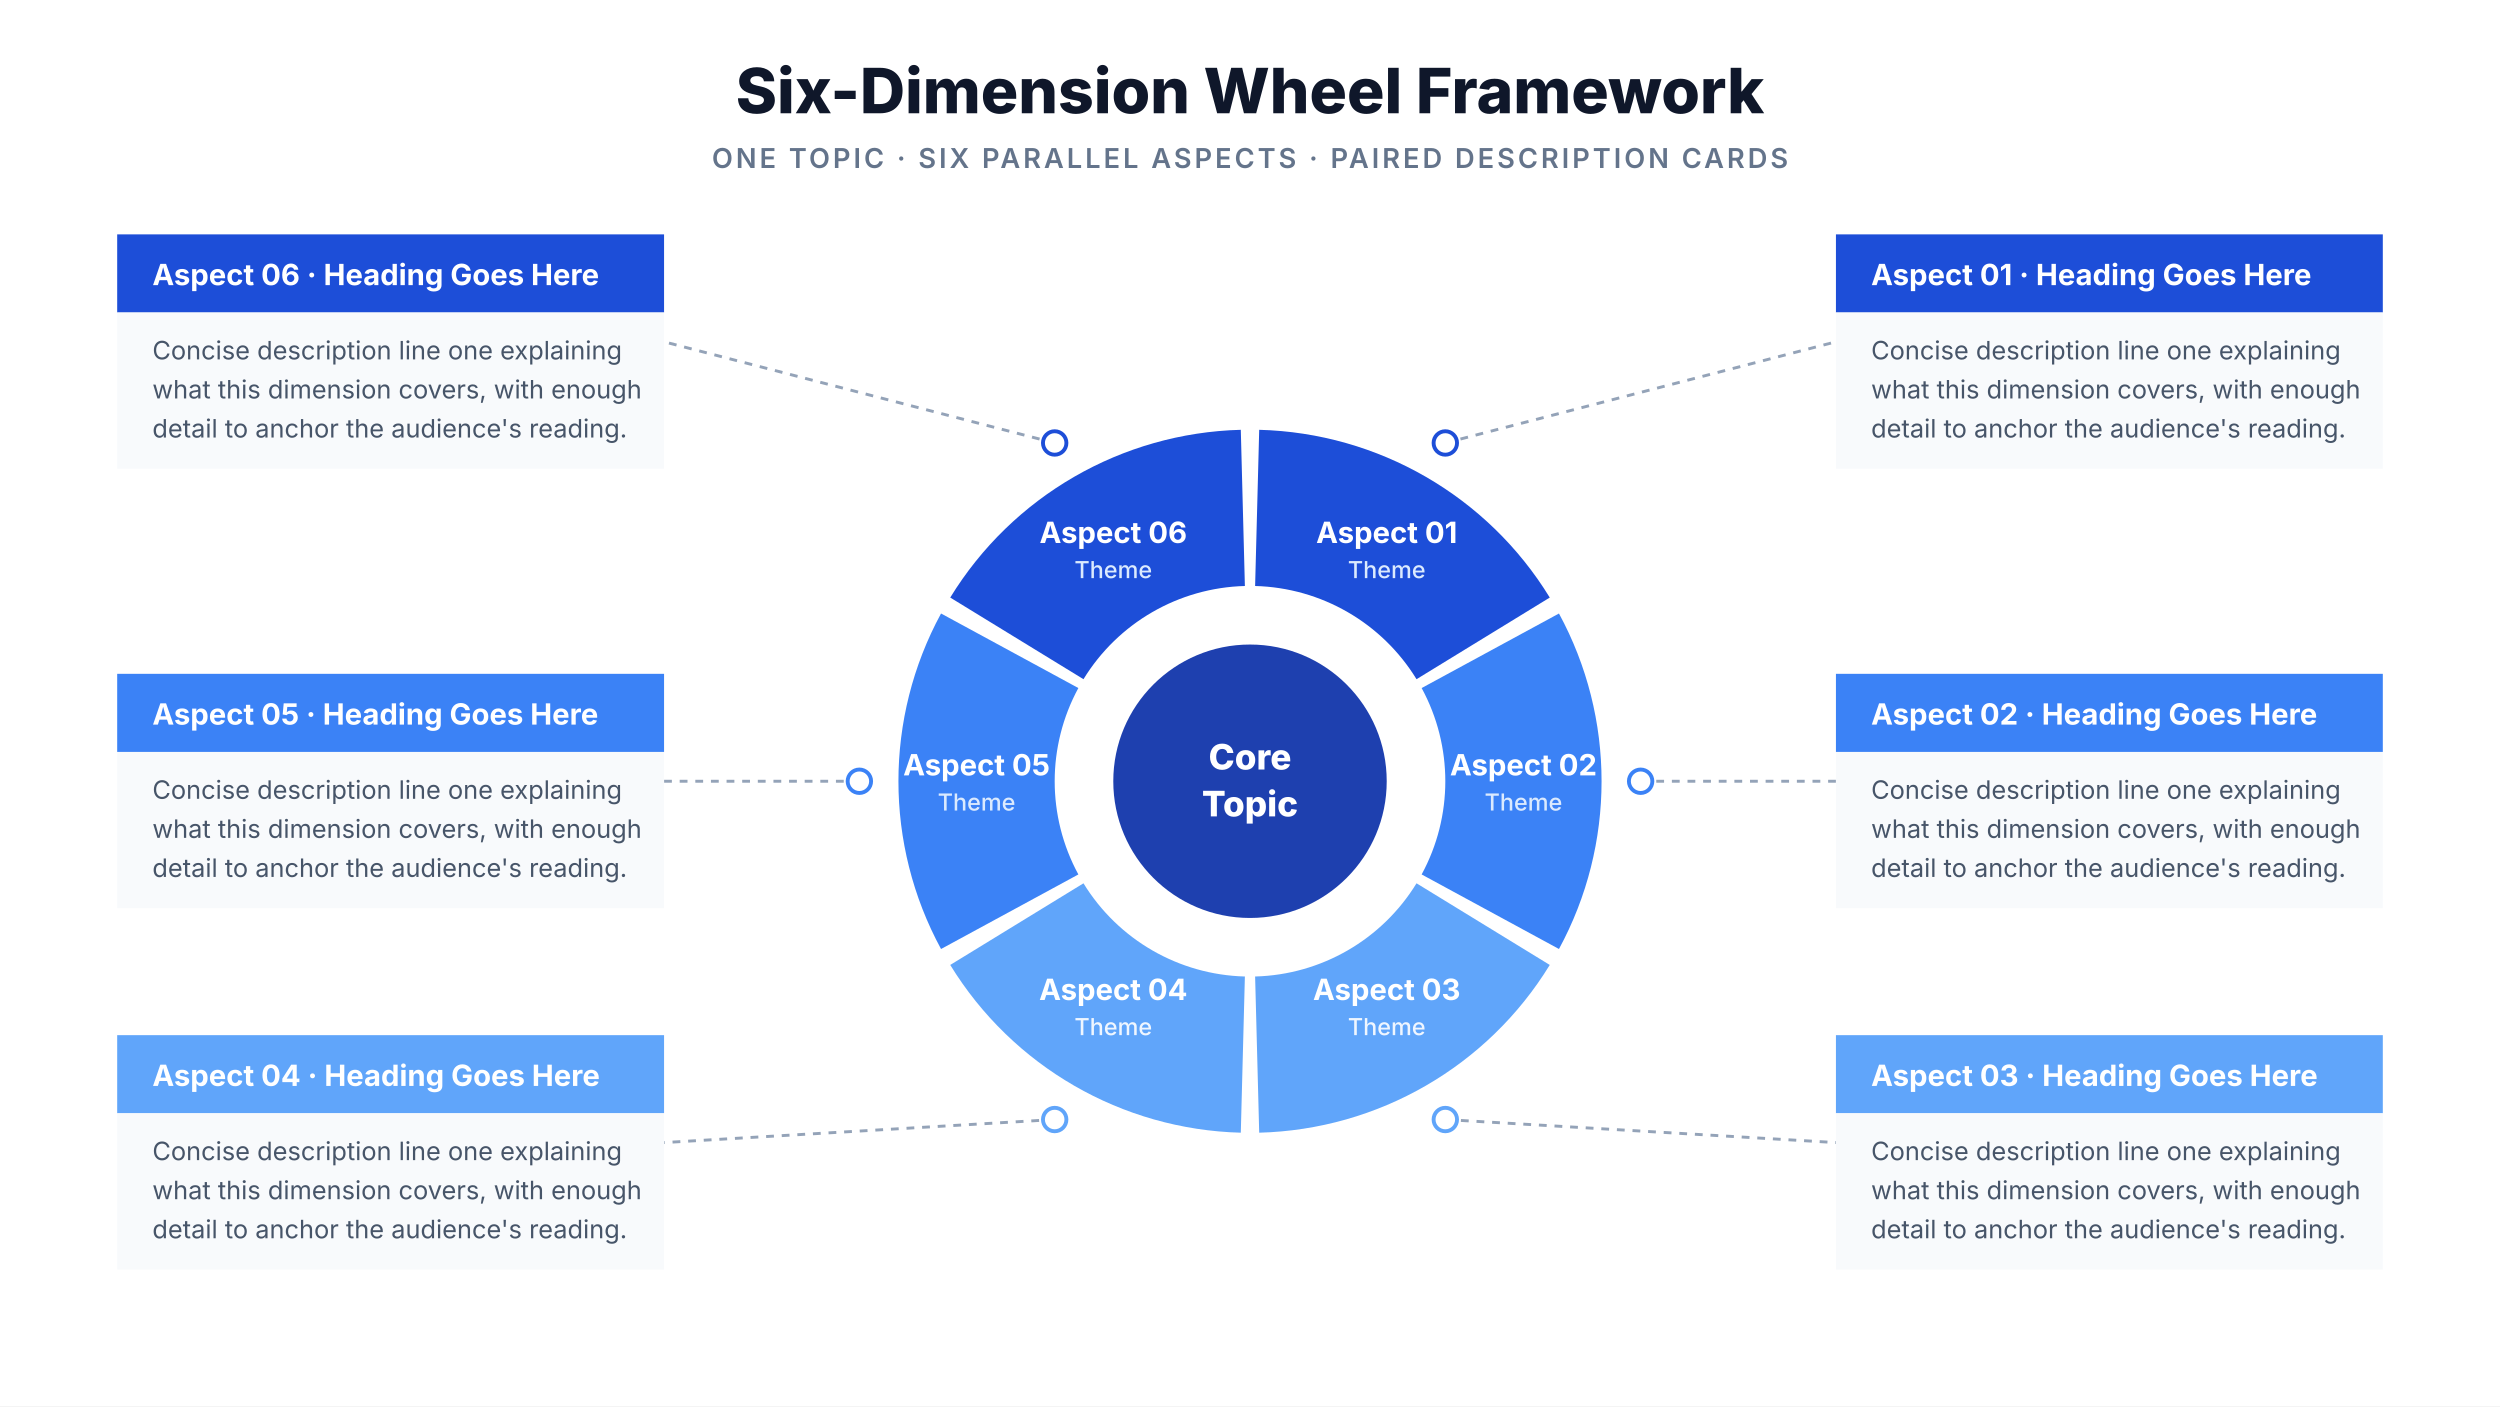
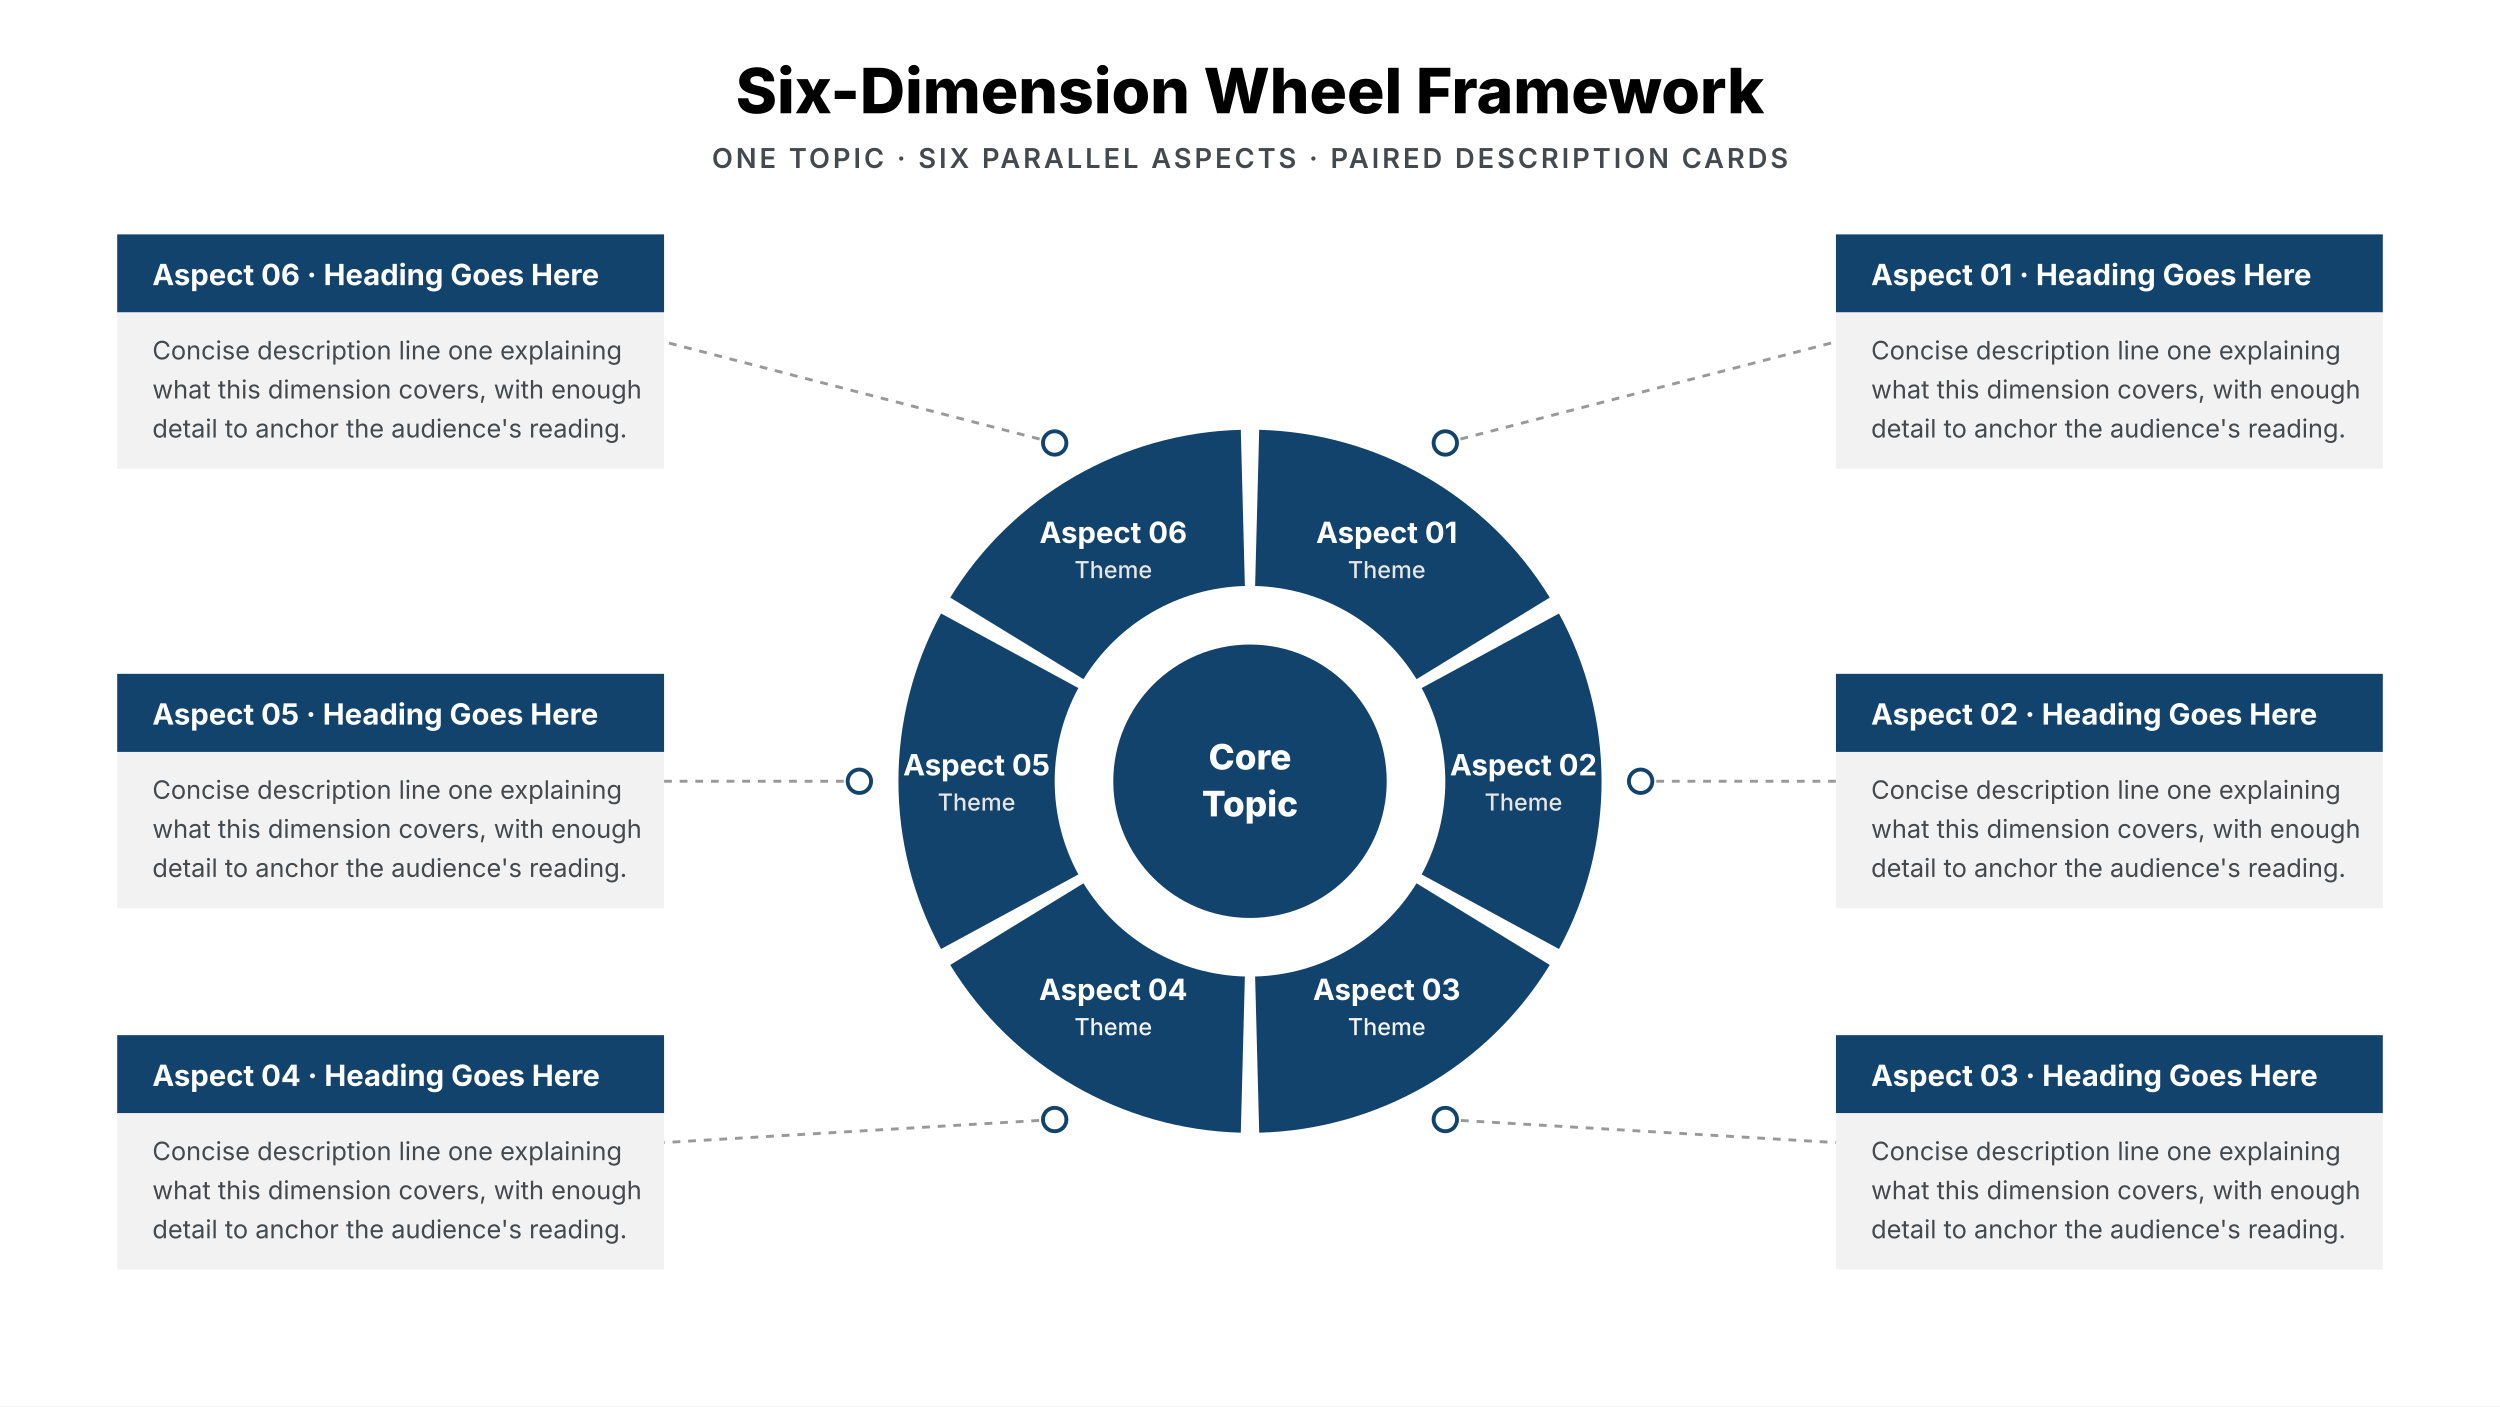
<svg xmlns="http://www.w3.org/2000/svg" viewBox="0 0 1280 720" width="1280" height="720">
  <rect width="1280" height="720" fill="#FFFFFF" />
-   <text x="640" y="58" text-anchor="middle" font-family="-apple-system, BlinkMacSystemFont, 'Segoe UI', 'PingFang SC', 'Microsoft YaHei', sans-serif" font-size="32" font-weight="800" fill="#0F172A">
+   <text x="640" y="58" text-anchor="middle" font-family="-apple-system, BlinkMacSystemFont, 'Segoe UI', 'PingFang SC', 'Microsoft YaHei', sans-serif" font-size="32" font-weight="800" fill="#000000">
    <tspan>Six-Dimension Wheel Framework</tspan>
  </text>
-   <text x="640" y="86" text-anchor="middle" font-family="-apple-system, BlinkMacSystemFont, 'Segoe UI', 'PingFang SC', 'Microsoft YaHei', sans-serif" font-size="14" font-weight="600" fill="#64748B" letter-spacing="1.5">
+   <text x="640" y="86" text-anchor="middle" font-family="-apple-system, BlinkMacSystemFont, 'Segoe UI', 'PingFang SC', 'Microsoft YaHei', sans-serif" font-size="14" font-weight="600" fill="#44494D" letter-spacing="1.5">
    <tspan>ONE TOPIC · SIX PARALLEL ASPECTS · PAIRED DESCRIPTION CARDS</tspan>
  </text>
-   <g id="wheel">
+   <g id="wheel" data-viettel-blue-scope="chart">
    <g id="wedge-a">
-       <path d="M 642.62 300.03 L 644.71 220.06 A 180 180 0 0 1 793.48 305.95 L 725.26 347.75 A 100 100 0 0 0 642.62 300.03 Z" fill="#1D4ED8" />
+       <path d="M 642.62 300.03 L 644.71 220.06 A 180 180 0 0 1 793.48 305.95 L 725.26 347.75 A 100 100 0 0 0 642.62 300.03 Z" fill="#12436D" />
      <text x="710" y="278" text-anchor="middle" font-family="-apple-system, BlinkMacSystemFont, 'Segoe UI', 'PingFang SC', 'Microsoft YaHei', sans-serif" font-size="15" font-weight="700" fill="#FFFFFF">
        <tspan>Aspect 01</tspan>
      </text>
-       <text x="710" y="296" text-anchor="middle" font-family="-apple-system, BlinkMacSystemFont, 'Segoe UI', 'PingFang SC', 'Microsoft YaHei', sans-serif" font-size="12" font-weight="500" fill="#DBEAFE">
+       <text x="710" y="296" text-anchor="middle" font-family="-apple-system, BlinkMacSystemFont, 'Segoe UI', 'PingFang SC', 'Microsoft YaHei', sans-serif" font-size="12" font-weight="500" fill="#E6E6E6">
        <tspan>Theme</tspan>
      </text>
    </g>
    <g id="wedge-b">
-       <path d="M 727.88 352.28 L 798.19 314.11 A 180 180 0 0 1 798.19 485.89 L 727.88 447.72 A 100 100 0 0 0 727.88 352.28 Z" fill="#3B82F6" />
+       <path d="M 727.88 352.28 L 798.19 314.11 A 180 180 0 0 1 798.19 485.89 L 727.88 447.72 A 100 100 0 0 0 727.88 352.28 Z" fill="#12436D" />
      <text x="780" y="397" text-anchor="middle" font-family="-apple-system, BlinkMacSystemFont, 'Segoe UI', 'PingFang SC', 'Microsoft YaHei', sans-serif" font-size="15" font-weight="700" fill="#FFFFFF">
        <tspan>Aspect 02</tspan>
      </text>
-       <text x="780" y="415" text-anchor="middle" font-family="-apple-system, BlinkMacSystemFont, 'Segoe UI', 'PingFang SC', 'Microsoft YaHei', sans-serif" font-size="12" font-weight="500" fill="#DBEAFE">
+       <text x="780" y="415" text-anchor="middle" font-family="-apple-system, BlinkMacSystemFont, 'Segoe UI', 'PingFang SC', 'Microsoft YaHei', sans-serif" font-size="12" font-weight="500" fill="#E6E6E6">
        <tspan>Theme</tspan>
      </text>
    </g>
    <g id="wedge-c">
-       <path d="M 725.26 452.25 L 793.48 494.05 A 180 180 0 0 1 644.71 579.94 L 642.62 499.97 A 100 100 0 0 0 725.26 452.25 Z" fill="#60A5FA" />
+       <path d="M 725.26 452.25 L 793.48 494.05 A 180 180 0 0 1 644.71 579.94 L 642.62 499.97 A 100 100 0 0 0 725.26 452.25 Z" fill="#12436D" />
      <text x="710" y="512" text-anchor="middle" font-family="-apple-system, BlinkMacSystemFont, 'Segoe UI', 'PingFang SC', 'Microsoft YaHei', sans-serif" font-size="15" font-weight="700" fill="#FFFFFF">
        <tspan>Aspect 03</tspan>
      </text>
-       <text x="710" y="530" text-anchor="middle" font-family="-apple-system, BlinkMacSystemFont, 'Segoe UI', 'PingFang SC', 'Microsoft YaHei', sans-serif" font-size="12" font-weight="500" fill="#EFF6FF">
+       <text x="710" y="530" text-anchor="middle" font-family="-apple-system, BlinkMacSystemFont, 'Segoe UI', 'PingFang SC', 'Microsoft YaHei', sans-serif" font-size="12" font-weight="500" fill="#F2F2F2">
        <tspan>Theme</tspan>
      </text>
    </g>
    <g id="wedge-d">
-       <path d="M 637.38 499.97 L 635.29 579.94 A 180 180 0 0 1 486.52 494.05 L 554.74 452.25 A 100 100 0 0 0 637.38 499.97 Z" fill="#60A5FA" />
+       <path d="M 637.38 499.97 L 635.29 579.94 A 180 180 0 0 1 486.52 494.05 L 554.74 452.25 A 100 100 0 0 0 637.38 499.97 Z" fill="#12436D" />
      <text x="570" y="512" text-anchor="middle" font-family="-apple-system, BlinkMacSystemFont, 'Segoe UI', 'PingFang SC', 'Microsoft YaHei', sans-serif" font-size="15" font-weight="700" fill="#FFFFFF">
        <tspan>Aspect 04</tspan>
      </text>
-       <text x="570" y="530" text-anchor="middle" font-family="-apple-system, BlinkMacSystemFont, 'Segoe UI', 'PingFang SC', 'Microsoft YaHei', sans-serif" font-size="12" font-weight="500" fill="#EFF6FF">
+       <text x="570" y="530" text-anchor="middle" font-family="-apple-system, BlinkMacSystemFont, 'Segoe UI', 'PingFang SC', 'Microsoft YaHei', sans-serif" font-size="12" font-weight="500" fill="#F2F2F2">
        <tspan>Theme</tspan>
      </text>
    </g>
    <g id="wedge-e">
-       <path d="M 552.12 447.72 L 481.81 485.89 A 180 180 0 0 1 481.81 314.11 L 552.12 352.28 A 100 100 0 0 0 552.12 447.72 Z" fill="#3B82F6" />
+       <path d="M 552.12 447.72 L 481.81 485.89 A 180 180 0 0 1 481.81 314.11 L 552.12 352.28 A 100 100 0 0 0 552.12 447.72 Z" fill="#12436D" />
      <text x="500" y="397" text-anchor="middle" font-family="-apple-system, BlinkMacSystemFont, 'Segoe UI', 'PingFang SC', 'Microsoft YaHei', sans-serif" font-size="15" font-weight="700" fill="#FFFFFF">
        <tspan>Aspect 05</tspan>
      </text>
-       <text x="500" y="415" text-anchor="middle" font-family="-apple-system, BlinkMacSystemFont, 'Segoe UI', 'PingFang SC', 'Microsoft YaHei', sans-serif" font-size="12" font-weight="500" fill="#DBEAFE">
+       <text x="500" y="415" text-anchor="middle" font-family="-apple-system, BlinkMacSystemFont, 'Segoe UI', 'PingFang SC', 'Microsoft YaHei', sans-serif" font-size="12" font-weight="500" fill="#E6E6E6">
        <tspan>Theme</tspan>
      </text>
    </g>
    <g id="wedge-f">
-       <path d="M 554.74 347.75 L 486.52 305.95 A 180 180 0 0 1 635.29 220.06 L 637.38 300.03 A 100 100 0 0 0 554.74 347.75 Z" fill="#1D4ED8" />
+       <path d="M 554.74 347.75 L 486.52 305.95 A 180 180 0 0 1 635.29 220.06 L 637.38 300.03 A 100 100 0 0 0 554.74 347.75 Z" fill="#12436D" />
      <text x="570" y="278" text-anchor="middle" font-family="-apple-system, BlinkMacSystemFont, 'Segoe UI', 'PingFang SC', 'Microsoft YaHei', sans-serif" font-size="15" font-weight="700" fill="#FFFFFF">
        <tspan>Aspect 06</tspan>
      </text>
-       <text x="570" y="296" text-anchor="middle" font-family="-apple-system, BlinkMacSystemFont, 'Segoe UI', 'PingFang SC', 'Microsoft YaHei', sans-serif" font-size="12" font-weight="500" fill="#DBEAFE">
+       <text x="570" y="296" text-anchor="middle" font-family="-apple-system, BlinkMacSystemFont, 'Segoe UI', 'PingFang SC', 'Microsoft YaHei', sans-serif" font-size="12" font-weight="500" fill="#E6E6E6">
        <tspan>Theme</tspan>
      </text>
    </g>
    <g id="hub">
-       <circle cx="640" cy="400" r="70" fill="#1E40AF" />
+       <circle cx="640" cy="400" r="70" fill="#12436D" />
      <text x="640" y="394" text-anchor="middle" font-family="-apple-system, BlinkMacSystemFont, 'Segoe UI', 'PingFang SC', 'Microsoft YaHei', sans-serif" font-size="18" font-weight="800" fill="#FFFFFF">
        <tspan>Core</tspan>
      </text>
      <text x="640" y="418" text-anchor="middle" font-family="-apple-system, BlinkMacSystemFont, 'Segoe UI', 'PingFang SC', 'Microsoft YaHei', sans-serif" font-size="18" font-weight="800" fill="#FFFFFF">
        <tspan>Topic</tspan>
      </text>
    </g>
  </g>
-   <g id="connectors">
-     <line x1="540" y1="226.8" x2="340" y2="175" stroke="#94A3B8" stroke-width="1.5" stroke-dasharray="4,4" />
-     <circle cx="540" cy="226.8" r="6" fill="#FFFFFF" stroke="#1D4ED8" stroke-width="2" />
-     <line x1="440" y1="400" x2="340" y2="400" stroke="#94A3B8" stroke-width="1.5" stroke-dasharray="4,4" />
-     <circle cx="440" cy="400" r="6" fill="#FFFFFF" stroke="#3B82F6" stroke-width="2" />
-     <line x1="540" y1="573.2" x2="340" y2="585" stroke="#94A3B8" stroke-width="1.5" stroke-dasharray="4,4" />
-     <circle cx="540" cy="573.2" r="6" fill="#FFFFFF" stroke="#60A5FA" stroke-width="2" />
-     <line x1="740" y1="226.8" x2="940" y2="175" stroke="#94A3B8" stroke-width="1.5" stroke-dasharray="4,4" />
-     <circle cx="740" cy="226.8" r="6" fill="#FFFFFF" stroke="#1D4ED8" stroke-width="2" />
-     <line x1="840" y1="400" x2="940" y2="400" stroke="#94A3B8" stroke-width="1.5" stroke-dasharray="4,4" />
-     <circle cx="840" cy="400" r="6" fill="#FFFFFF" stroke="#3B82F6" stroke-width="2" />
-     <line x1="740" y1="573.2" x2="940" y2="585" stroke="#94A3B8" stroke-width="1.5" stroke-dasharray="4,4" />
-     <circle cx="740" cy="573.2" r="6" fill="#FFFFFF" stroke="#60A5FA" stroke-width="2" />
+   <g id="connectors" data-viettel-blue-scope="chart">
+     <line x1="540" y1="226.8" x2="340" y2="175" stroke="#999999" stroke-width="1.5" stroke-dasharray="4,4" />
+     <circle cx="540" cy="226.8" r="6" fill="#FFFFFF" stroke="#12436D" stroke-width="2" />
+     <line x1="440" y1="400" x2="340" y2="400" stroke="#999999" stroke-width="1.5" stroke-dasharray="4,4" />
+     <circle cx="440" cy="400" r="6" fill="#FFFFFF" stroke="#12436D" stroke-width="2" />
+     <line x1="540" y1="573.2" x2="340" y2="585" stroke="#999999" stroke-width="1.5" stroke-dasharray="4,4" />
+     <circle cx="540" cy="573.2" r="6" fill="#FFFFFF" stroke="#12436D" stroke-width="2" />
+     <line x1="740" y1="226.8" x2="940" y2="175" stroke="#999999" stroke-width="1.5" stroke-dasharray="4,4" />
+     <circle cx="740" cy="226.8" r="6" fill="#FFFFFF" stroke="#12436D" stroke-width="2" />
+     <line x1="840" y1="400" x2="940" y2="400" stroke="#999999" stroke-width="1.5" stroke-dasharray="4,4" />
+     <circle cx="840" cy="400" r="6" fill="#FFFFFF" stroke="#12436D" stroke-width="2" />
+     <line x1="740" y1="573.2" x2="940" y2="585" stroke="#999999" stroke-width="1.5" stroke-dasharray="4,4" />
+     <circle cx="740" cy="573.2" r="6" fill="#FFFFFF" stroke="#12436D" stroke-width="2" />
  </g>
-   <g id="card-01">
-     <rect x="60" y="120" width="280" height="40" fill="#1D4ED8" />
+   <g id="card-01" data-viettel-blue-scope="chart">
+     <rect x="60" y="120" width="280" height="40" fill="#12436D" />
    <text x="78" y="146" font-family="-apple-system, BlinkMacSystemFont, 'Segoe UI', 'PingFang SC', 'Microsoft YaHei', sans-serif" font-size="15" font-weight="700" fill="#FFFFFF">
      <tspan>Aspect 06 · Heading Goes Here</tspan>
    </text>
-     <rect x="60" y="160" width="280" height="80" fill="#F8FAFC" />
-     <text x="78" y="184" font-family="-apple-system, BlinkMacSystemFont, 'Segoe UI', 'PingFang SC', 'Microsoft YaHei', sans-serif" font-size="13" fill="#475569">
+     <rect x="60" y="160" width="280" height="80" fill="#F2F2F2" />
+     <text x="78" y="184" font-family="-apple-system, BlinkMacSystemFont, 'Segoe UI', 'PingFang SC', 'Microsoft YaHei', sans-serif" font-size="13" fill="#44494D">
      <tspan>Concise description line one explaining</tspan>
    </text>
-     <text x="78" y="204" font-family="-apple-system, BlinkMacSystemFont, 'Segoe UI', 'PingFang SC', 'Microsoft YaHei', sans-serif" font-size="13" fill="#475569">
+     <text x="78" y="204" font-family="-apple-system, BlinkMacSystemFont, 'Segoe UI', 'PingFang SC', 'Microsoft YaHei', sans-serif" font-size="13" fill="#44494D">
      <tspan>what this dimension covers, with enough</tspan>
    </text>
-     <text x="78" y="224" font-family="-apple-system, BlinkMacSystemFont, 'Segoe UI', 'PingFang SC', 'Microsoft YaHei', sans-serif" font-size="13" fill="#475569">
+     <text x="78" y="224" font-family="-apple-system, BlinkMacSystemFont, 'Segoe UI', 'PingFang SC', 'Microsoft YaHei', sans-serif" font-size="13" fill="#44494D">
      <tspan>detail to anchor the audience's reading.</tspan>
    </text>
  </g>
-   <g id="card-02">
-     <rect x="60" y="345" width="280" height="40" fill="#3B82F6" />
+   <g id="card-02" data-viettel-blue-scope="chart">
+     <rect x="60" y="345" width="280" height="40" fill="#12436D" />
    <text x="78" y="371" font-family="-apple-system, BlinkMacSystemFont, 'Segoe UI', 'PingFang SC', 'Microsoft YaHei', sans-serif" font-size="15" font-weight="700" fill="#FFFFFF">
      <tspan>Aspect 05 · Heading Goes Here</tspan>
    </text>
-     <rect x="60" y="385" width="280" height="80" fill="#F8FAFC" />
-     <text x="78" y="409" font-family="-apple-system, BlinkMacSystemFont, 'Segoe UI', 'PingFang SC', 'Microsoft YaHei', sans-serif" font-size="13" fill="#475569">
+     <rect x="60" y="385" width="280" height="80" fill="#F2F2F2" />
+     <text x="78" y="409" font-family="-apple-system, BlinkMacSystemFont, 'Segoe UI', 'PingFang SC', 'Microsoft YaHei', sans-serif" font-size="13" fill="#44494D">
      <tspan>Concise description line one explaining</tspan>
    </text>
-     <text x="78" y="429" font-family="-apple-system, BlinkMacSystemFont, 'Segoe UI', 'PingFang SC', 'Microsoft YaHei', sans-serif" font-size="13" fill="#475569">
+     <text x="78" y="429" font-family="-apple-system, BlinkMacSystemFont, 'Segoe UI', 'PingFang SC', 'Microsoft YaHei', sans-serif" font-size="13" fill="#44494D">
      <tspan>what this dimension covers, with enough</tspan>
    </text>
-     <text x="78" y="449" font-family="-apple-system, BlinkMacSystemFont, 'Segoe UI', 'PingFang SC', 'Microsoft YaHei', sans-serif" font-size="13" fill="#475569">
+     <text x="78" y="449" font-family="-apple-system, BlinkMacSystemFont, 'Segoe UI', 'PingFang SC', 'Microsoft YaHei', sans-serif" font-size="13" fill="#44494D">
      <tspan>detail to anchor the audience's reading.</tspan>
    </text>
  </g>
-   <g id="card-03">
-     <rect x="60" y="530" width="280" height="40" fill="#60A5FA" />
+   <g id="card-03" data-viettel-blue-scope="chart">
+     <rect x="60" y="530" width="280" height="40" fill="#12436D" />
    <text x="78" y="556" font-family="-apple-system, BlinkMacSystemFont, 'Segoe UI', 'PingFang SC', 'Microsoft YaHei', sans-serif" font-size="15" font-weight="700" fill="#FFFFFF">
      <tspan>Aspect 04 · Heading Goes Here</tspan>
    </text>
-     <rect x="60" y="570" width="280" height="80" fill="#F8FAFC" />
-     <text x="78" y="594" font-family="-apple-system, BlinkMacSystemFont, 'Segoe UI', 'PingFang SC', 'Microsoft YaHei', sans-serif" font-size="13" fill="#475569">
+     <rect x="60" y="570" width="280" height="80" fill="#F2F2F2" />
+     <text x="78" y="594" font-family="-apple-system, BlinkMacSystemFont, 'Segoe UI', 'PingFang SC', 'Microsoft YaHei', sans-serif" font-size="13" fill="#44494D">
      <tspan>Concise description line one explaining</tspan>
    </text>
-     <text x="78" y="614" font-family="-apple-system, BlinkMacSystemFont, 'Segoe UI', 'PingFang SC', 'Microsoft YaHei', sans-serif" font-size="13" fill="#475569">
+     <text x="78" y="614" font-family="-apple-system, BlinkMacSystemFont, 'Segoe UI', 'PingFang SC', 'Microsoft YaHei', sans-serif" font-size="13" fill="#44494D">
      <tspan>what this dimension covers, with enough</tspan>
    </text>
-     <text x="78" y="634" font-family="-apple-system, BlinkMacSystemFont, 'Segoe UI', 'PingFang SC', 'Microsoft YaHei', sans-serif" font-size="13" fill="#475569">
+     <text x="78" y="634" font-family="-apple-system, BlinkMacSystemFont, 'Segoe UI', 'PingFang SC', 'Microsoft YaHei', sans-serif" font-size="13" fill="#44494D">
      <tspan>detail to anchor the audience's reading.</tspan>
    </text>
  </g>
-   <g id="card-04">
-     <rect x="940" y="120" width="280" height="40" fill="#1D4ED8" />
+   <g id="card-04" data-viettel-blue-scope="chart">
+     <rect x="940" y="120" width="280" height="40" fill="#12436D" />
    <text x="958" y="146" font-family="-apple-system, BlinkMacSystemFont, 'Segoe UI', 'PingFang SC', 'Microsoft YaHei', sans-serif" font-size="15" font-weight="700" fill="#FFFFFF">
      <tspan>Aspect 01 · Heading Goes Here</tspan>
    </text>
-     <rect x="940" y="160" width="280" height="80" fill="#F8FAFC" />
-     <text x="958" y="184" font-family="-apple-system, BlinkMacSystemFont, 'Segoe UI', 'PingFang SC', 'Microsoft YaHei', sans-serif" font-size="13" fill="#475569">
+     <rect x="940" y="160" width="280" height="80" fill="#F2F2F2" />
+     <text x="958" y="184" font-family="-apple-system, BlinkMacSystemFont, 'Segoe UI', 'PingFang SC', 'Microsoft YaHei', sans-serif" font-size="13" fill="#44494D">
      <tspan>Concise description line one explaining</tspan>
    </text>
-     <text x="958" y="204" font-family="-apple-system, BlinkMacSystemFont, 'Segoe UI', 'PingFang SC', 'Microsoft YaHei', sans-serif" font-size="13" fill="#475569">
+     <text x="958" y="204" font-family="-apple-system, BlinkMacSystemFont, 'Segoe UI', 'PingFang SC', 'Microsoft YaHei', sans-serif" font-size="13" fill="#44494D">
      <tspan>what this dimension covers, with enough</tspan>
    </text>
-     <text x="958" y="224" font-family="-apple-system, BlinkMacSystemFont, 'Segoe UI', 'PingFang SC', 'Microsoft YaHei', sans-serif" font-size="13" fill="#475569">
+     <text x="958" y="224" font-family="-apple-system, BlinkMacSystemFont, 'Segoe UI', 'PingFang SC', 'Microsoft YaHei', sans-serif" font-size="13" fill="#44494D">
      <tspan>detail to anchor the audience's reading.</tspan>
    </text>
  </g>
-   <g id="card-05">
-     <rect x="940" y="345" width="280" height="40" fill="#3B82F6" />
+   <g id="card-05" data-viettel-blue-scope="chart">
+     <rect x="940" y="345" width="280" height="40" fill="#12436D" />
    <text x="958" y="371" font-family="-apple-system, BlinkMacSystemFont, 'Segoe UI', 'PingFang SC', 'Microsoft YaHei', sans-serif" font-size="15" font-weight="700" fill="#FFFFFF">
      <tspan>Aspect 02 · Heading Goes Here</tspan>
    </text>
-     <rect x="940" y="385" width="280" height="80" fill="#F8FAFC" />
-     <text x="958" y="409" font-family="-apple-system, BlinkMacSystemFont, 'Segoe UI', 'PingFang SC', 'Microsoft YaHei', sans-serif" font-size="13" fill="#475569">
+     <rect x="940" y="385" width="280" height="80" fill="#F2F2F2" />
+     <text x="958" y="409" font-family="-apple-system, BlinkMacSystemFont, 'Segoe UI', 'PingFang SC', 'Microsoft YaHei', sans-serif" font-size="13" fill="#44494D">
      <tspan>Concise description line one explaining</tspan>
    </text>
-     <text x="958" y="429" font-family="-apple-system, BlinkMacSystemFont, 'Segoe UI', 'PingFang SC', 'Microsoft YaHei', sans-serif" font-size="13" fill="#475569">
+     <text x="958" y="429" font-family="-apple-system, BlinkMacSystemFont, 'Segoe UI', 'PingFang SC', 'Microsoft YaHei', sans-serif" font-size="13" fill="#44494D">
      <tspan>what this dimension covers, with enough</tspan>
    </text>
-     <text x="958" y="449" font-family="-apple-system, BlinkMacSystemFont, 'Segoe UI', 'PingFang SC', 'Microsoft YaHei', sans-serif" font-size="13" fill="#475569">
+     <text x="958" y="449" font-family="-apple-system, BlinkMacSystemFont, 'Segoe UI', 'PingFang SC', 'Microsoft YaHei', sans-serif" font-size="13" fill="#44494D">
      <tspan>detail to anchor the audience's reading.</tspan>
    </text>
  </g>
-   <g id="card-06">
-     <rect x="940" y="530" width="280" height="40" fill="#60A5FA" />
+   <g id="card-06" data-viettel-blue-scope="chart">
+     <rect x="940" y="530" width="280" height="40" fill="#12436D" />
    <text x="958" y="556" font-family="-apple-system, BlinkMacSystemFont, 'Segoe UI', 'PingFang SC', 'Microsoft YaHei', sans-serif" font-size="15" font-weight="700" fill="#FFFFFF">
      <tspan>Aspect 03 · Heading Goes Here</tspan>
    </text>
-     <rect x="940" y="570" width="280" height="80" fill="#F8FAFC" />
-     <text x="958" y="594" font-family="-apple-system, BlinkMacSystemFont, 'Segoe UI', 'PingFang SC', 'Microsoft YaHei', sans-serif" font-size="13" fill="#475569">
+     <rect x="940" y="570" width="280" height="80" fill="#F2F2F2" />
+     <text x="958" y="594" font-family="-apple-system, BlinkMacSystemFont, 'Segoe UI', 'PingFang SC', 'Microsoft YaHei', sans-serif" font-size="13" fill="#44494D">
      <tspan>Concise description line one explaining</tspan>
    </text>
-     <text x="958" y="614" font-family="-apple-system, BlinkMacSystemFont, 'Segoe UI', 'PingFang SC', 'Microsoft YaHei', sans-serif" font-size="13" fill="#475569">
+     <text x="958" y="614" font-family="-apple-system, BlinkMacSystemFont, 'Segoe UI', 'PingFang SC', 'Microsoft YaHei', sans-serif" font-size="13" fill="#44494D">
      <tspan>what this dimension covers, with enough</tspan>
    </text>
-     <text x="958" y="634" font-family="-apple-system, BlinkMacSystemFont, 'Segoe UI', 'PingFang SC', 'Microsoft YaHei', sans-serif" font-size="13" fill="#475569">
+     <text x="958" y="634" font-family="-apple-system, BlinkMacSystemFont, 'Segoe UI', 'PingFang SC', 'Microsoft YaHei', sans-serif" font-size="13" fill="#44494D">
      <tspan>detail to anchor the audience's reading.</tspan>
    </text>
  </g>
</svg>
